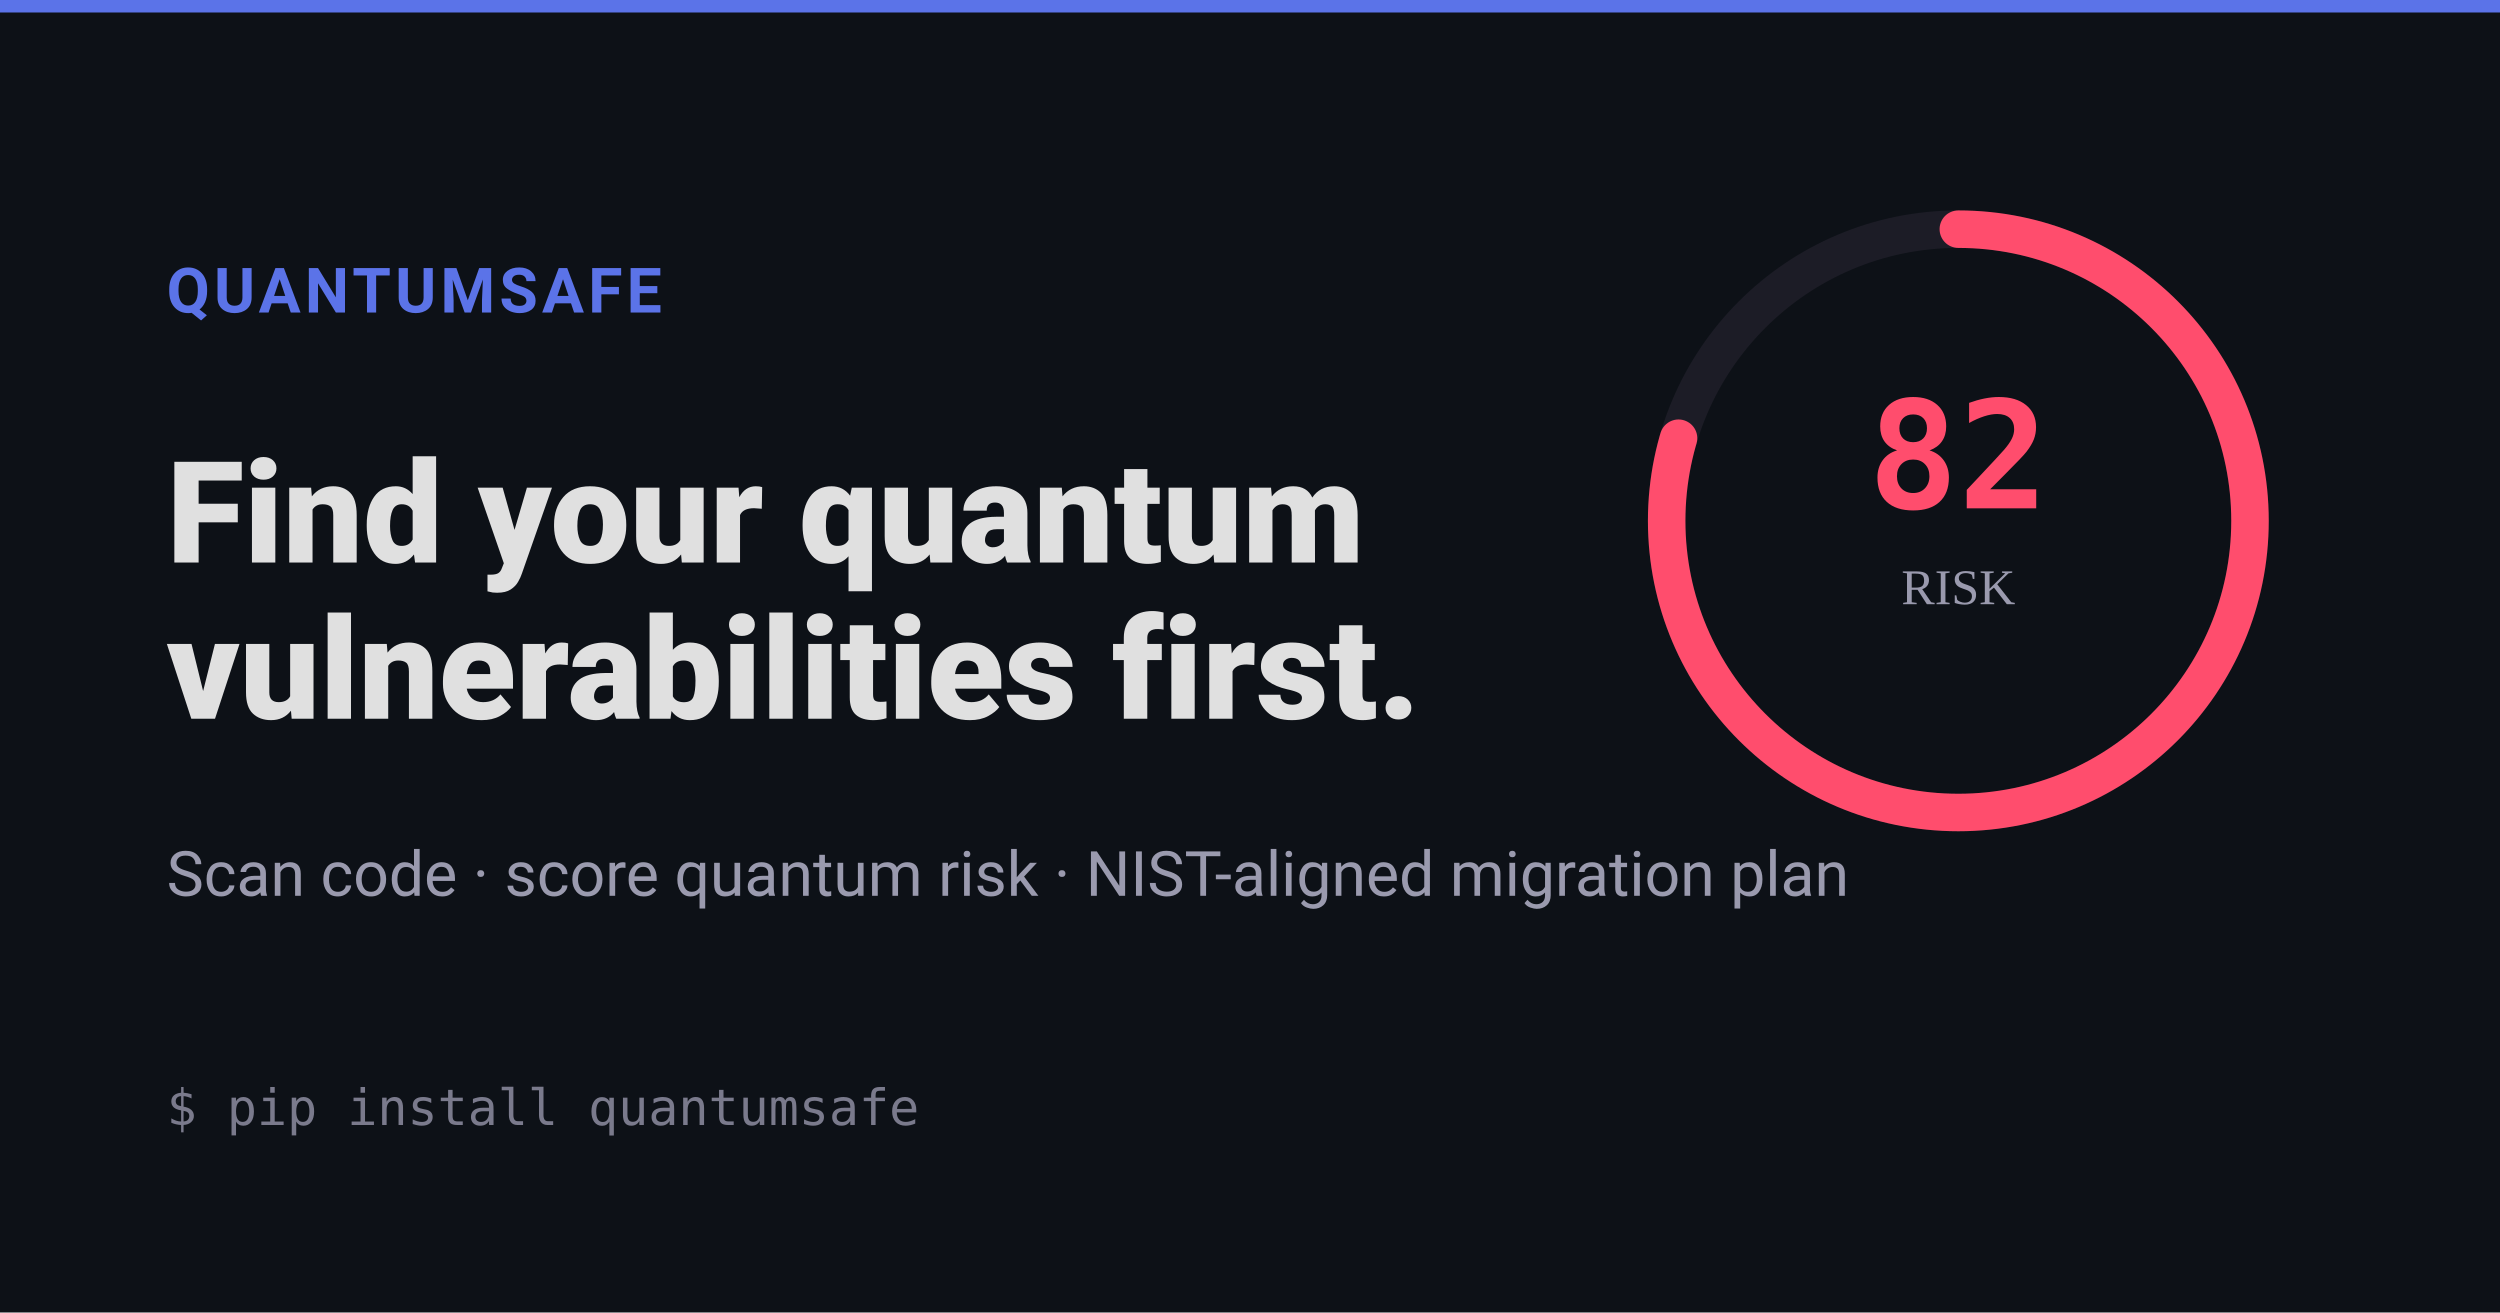
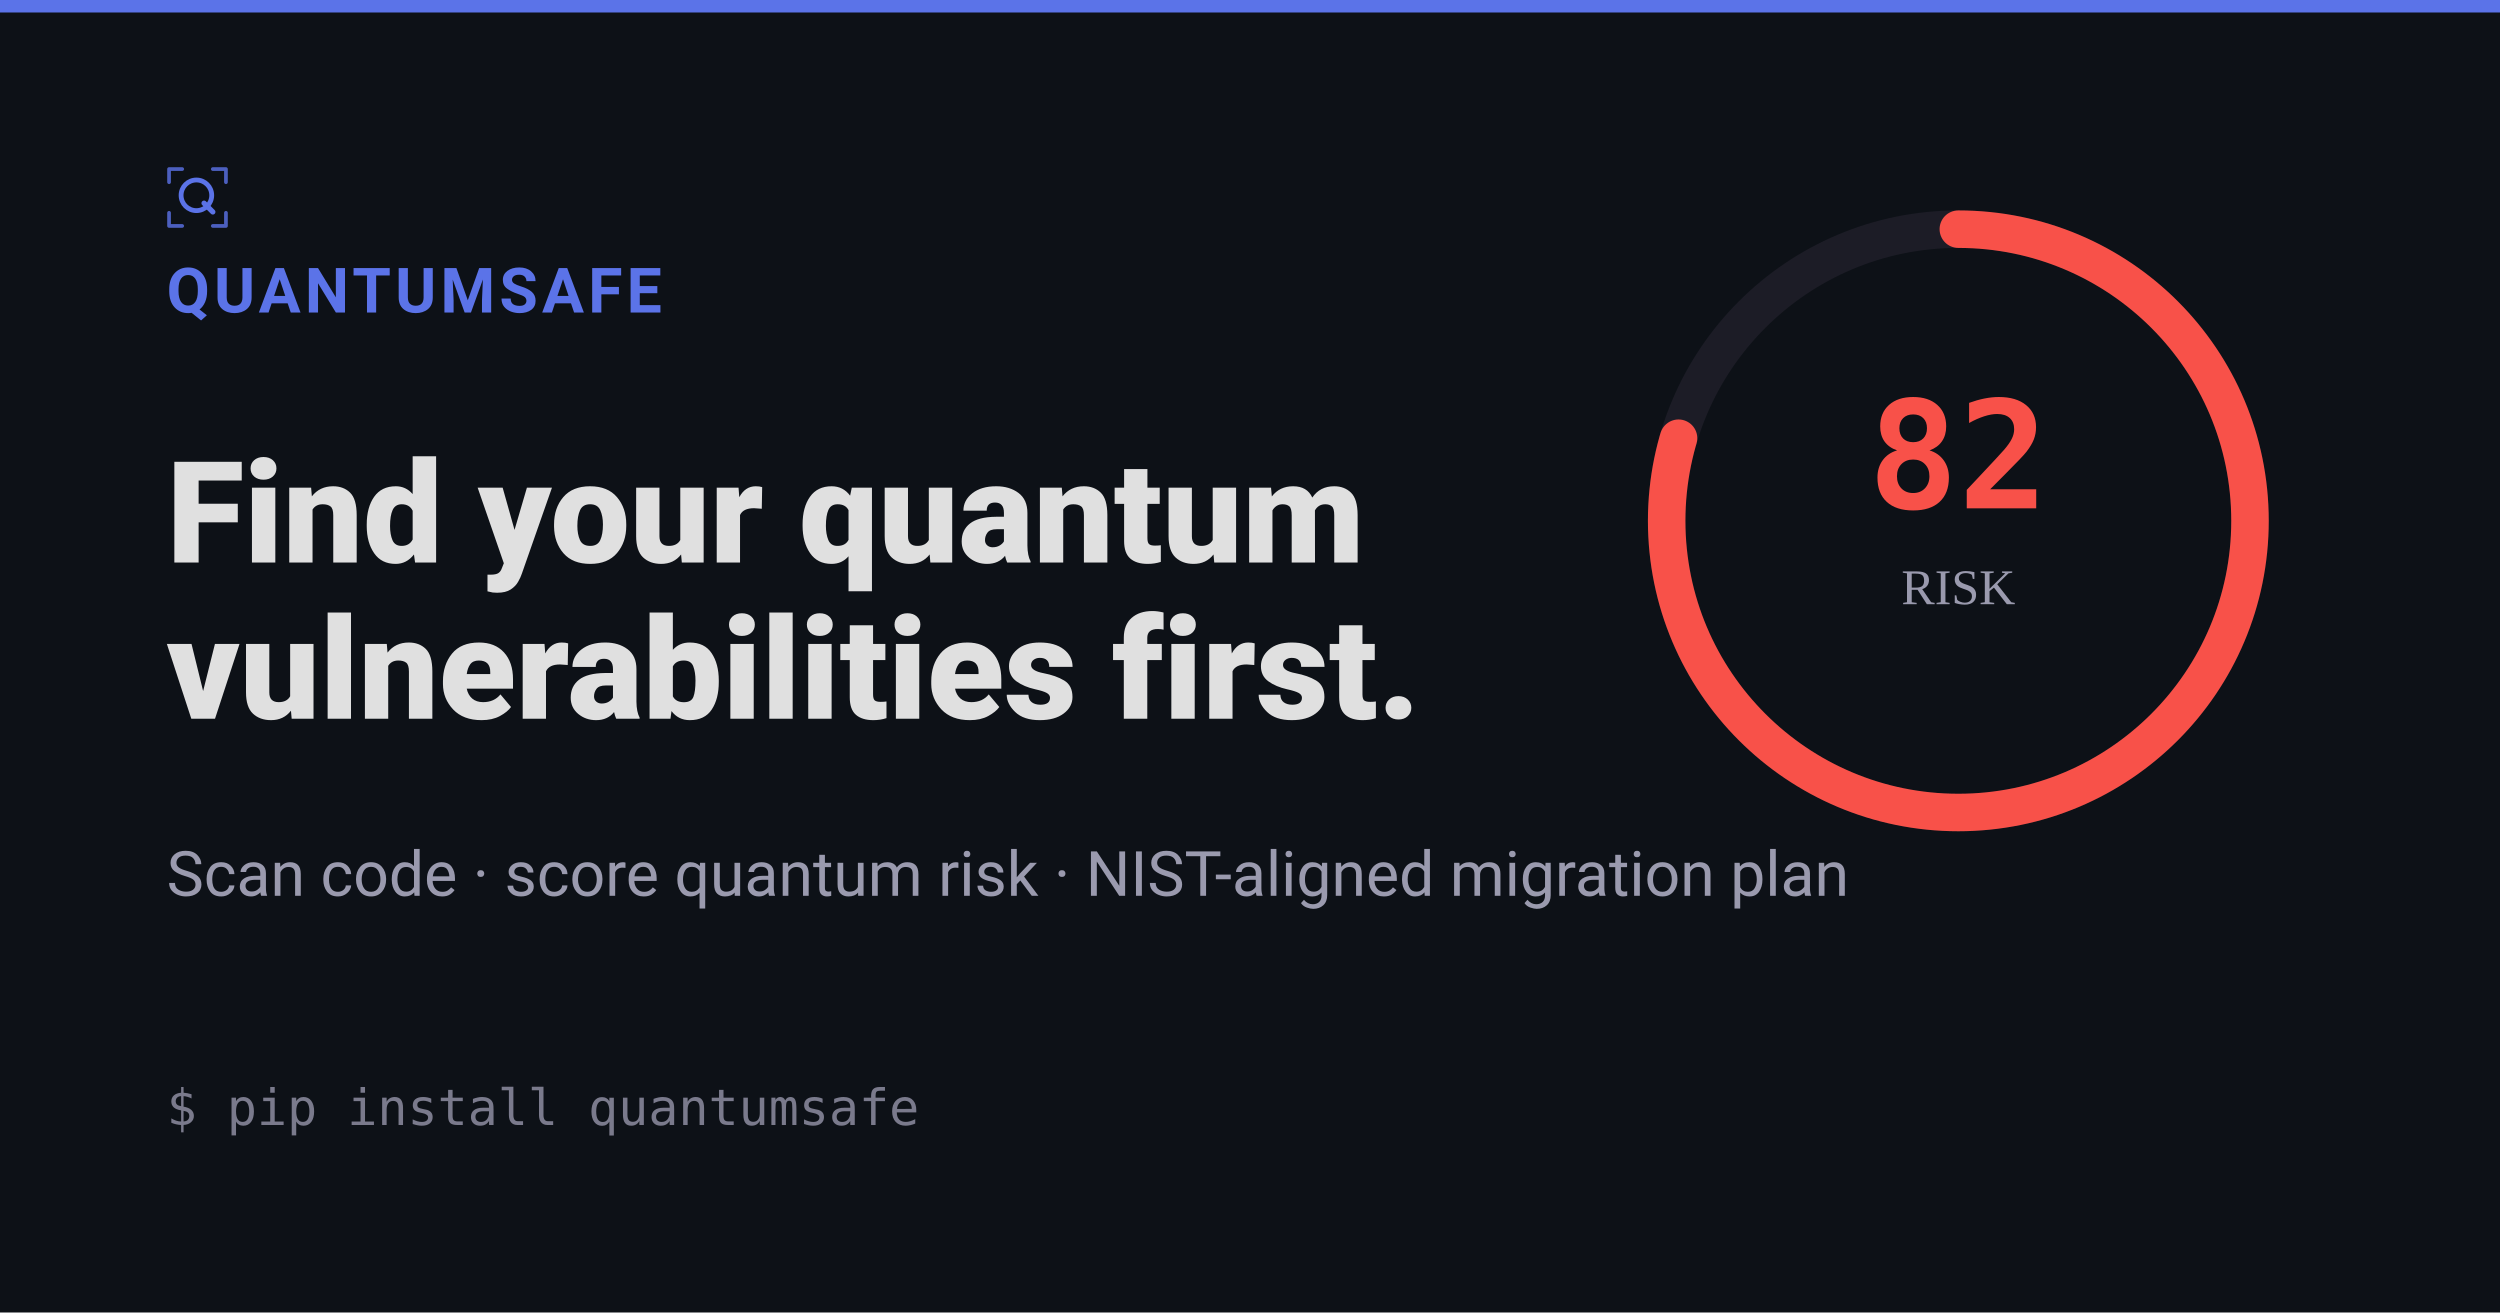
<svg xmlns="http://www.w3.org/2000/svg" width="1200" height="630" viewBox="0 0 1200 630">
  <rect width="1200" height="630" fill="#0d1117" />
  <rect x="0" y="0" width="1200" height="6" fill="#5b73e8" />
+   <g transform="translate(78,78) scale(1.05)" stroke="#5b73e8" fill="none" stroke-linecap="round" stroke-linejoin="round">
+     <g stroke-width="1.7" opacity=".8">
+       <path d="M3 9V3h6" />
+       <path d="M23 3h6v6" />
+       <path d="M29 23v6h-6" />
+       <path d="M9 29H3v-6" />
+     </g>
+     <circle cx="15.5" cy="15" r="7" stroke-width="2.2" />
+     <path d="M19 18.6 23 22.6" stroke-width="2.4" />
+   </g>
  <g font-family="-apple-system, Segoe UI, Roboto, Helvetica, Arial, sans-serif">
    <text x="80" y="150" fill="#5b73e8" font-size="30" font-weight="700" letter-spacing="2">QUANTUMSAFE</text>
    <text x="80" y="270" fill="#E0E0E0" font-size="68" font-weight="800">Find your quantum</text>
    <text x="80" y="345" fill="#E0E0E0" font-size="68" font-weight="800">vulnerabilities first.</text>
    <text x="80" y="430" fill="#9a9aae" font-size="30">Scan code · score quantum risk · NIST-aligned migration plan</text>
    <text x="80" y="540" fill="#7a7a8c" font-size="24" font-family="ui-monospace, Consolas, monospace">$ pip install quantumsafe</text>
  </g>
  <g transform="translate(940,250)">
    <circle cx="0" cy="0" r="140" fill="none" stroke="#1c1c26" stroke-width="18" />
-     <circle cx="0" cy="0" r="140" fill="none" stroke="#ff4d6d" stroke-width="18" stroke-dasharray="700 879" stroke-linecap="round" transform="rotate(-90)" />
-     <text x="0" y="-6" fill="#ff4d6d" font-size="72" font-weight="800" text-anchor="middle" font-family="ui-monospace, Consolas, monospace">82</text>
+     <circle cx="0" cy="0" r="140" fill="none" stroke="#f85149" stroke-width="18" stroke-dasharray="700 879" stroke-linecap="round" transform="rotate(-90)" />
+     <text x="0" y="-6" fill="#f85149" font-size="72" font-weight="800" text-anchor="middle" font-family="ui-monospace, Consolas, monospace">82</text>
    <text x="0" y="40" fill="#9a9aae" font-size="24" text-anchor="middle">RISK</text>
  </g>
</svg>
